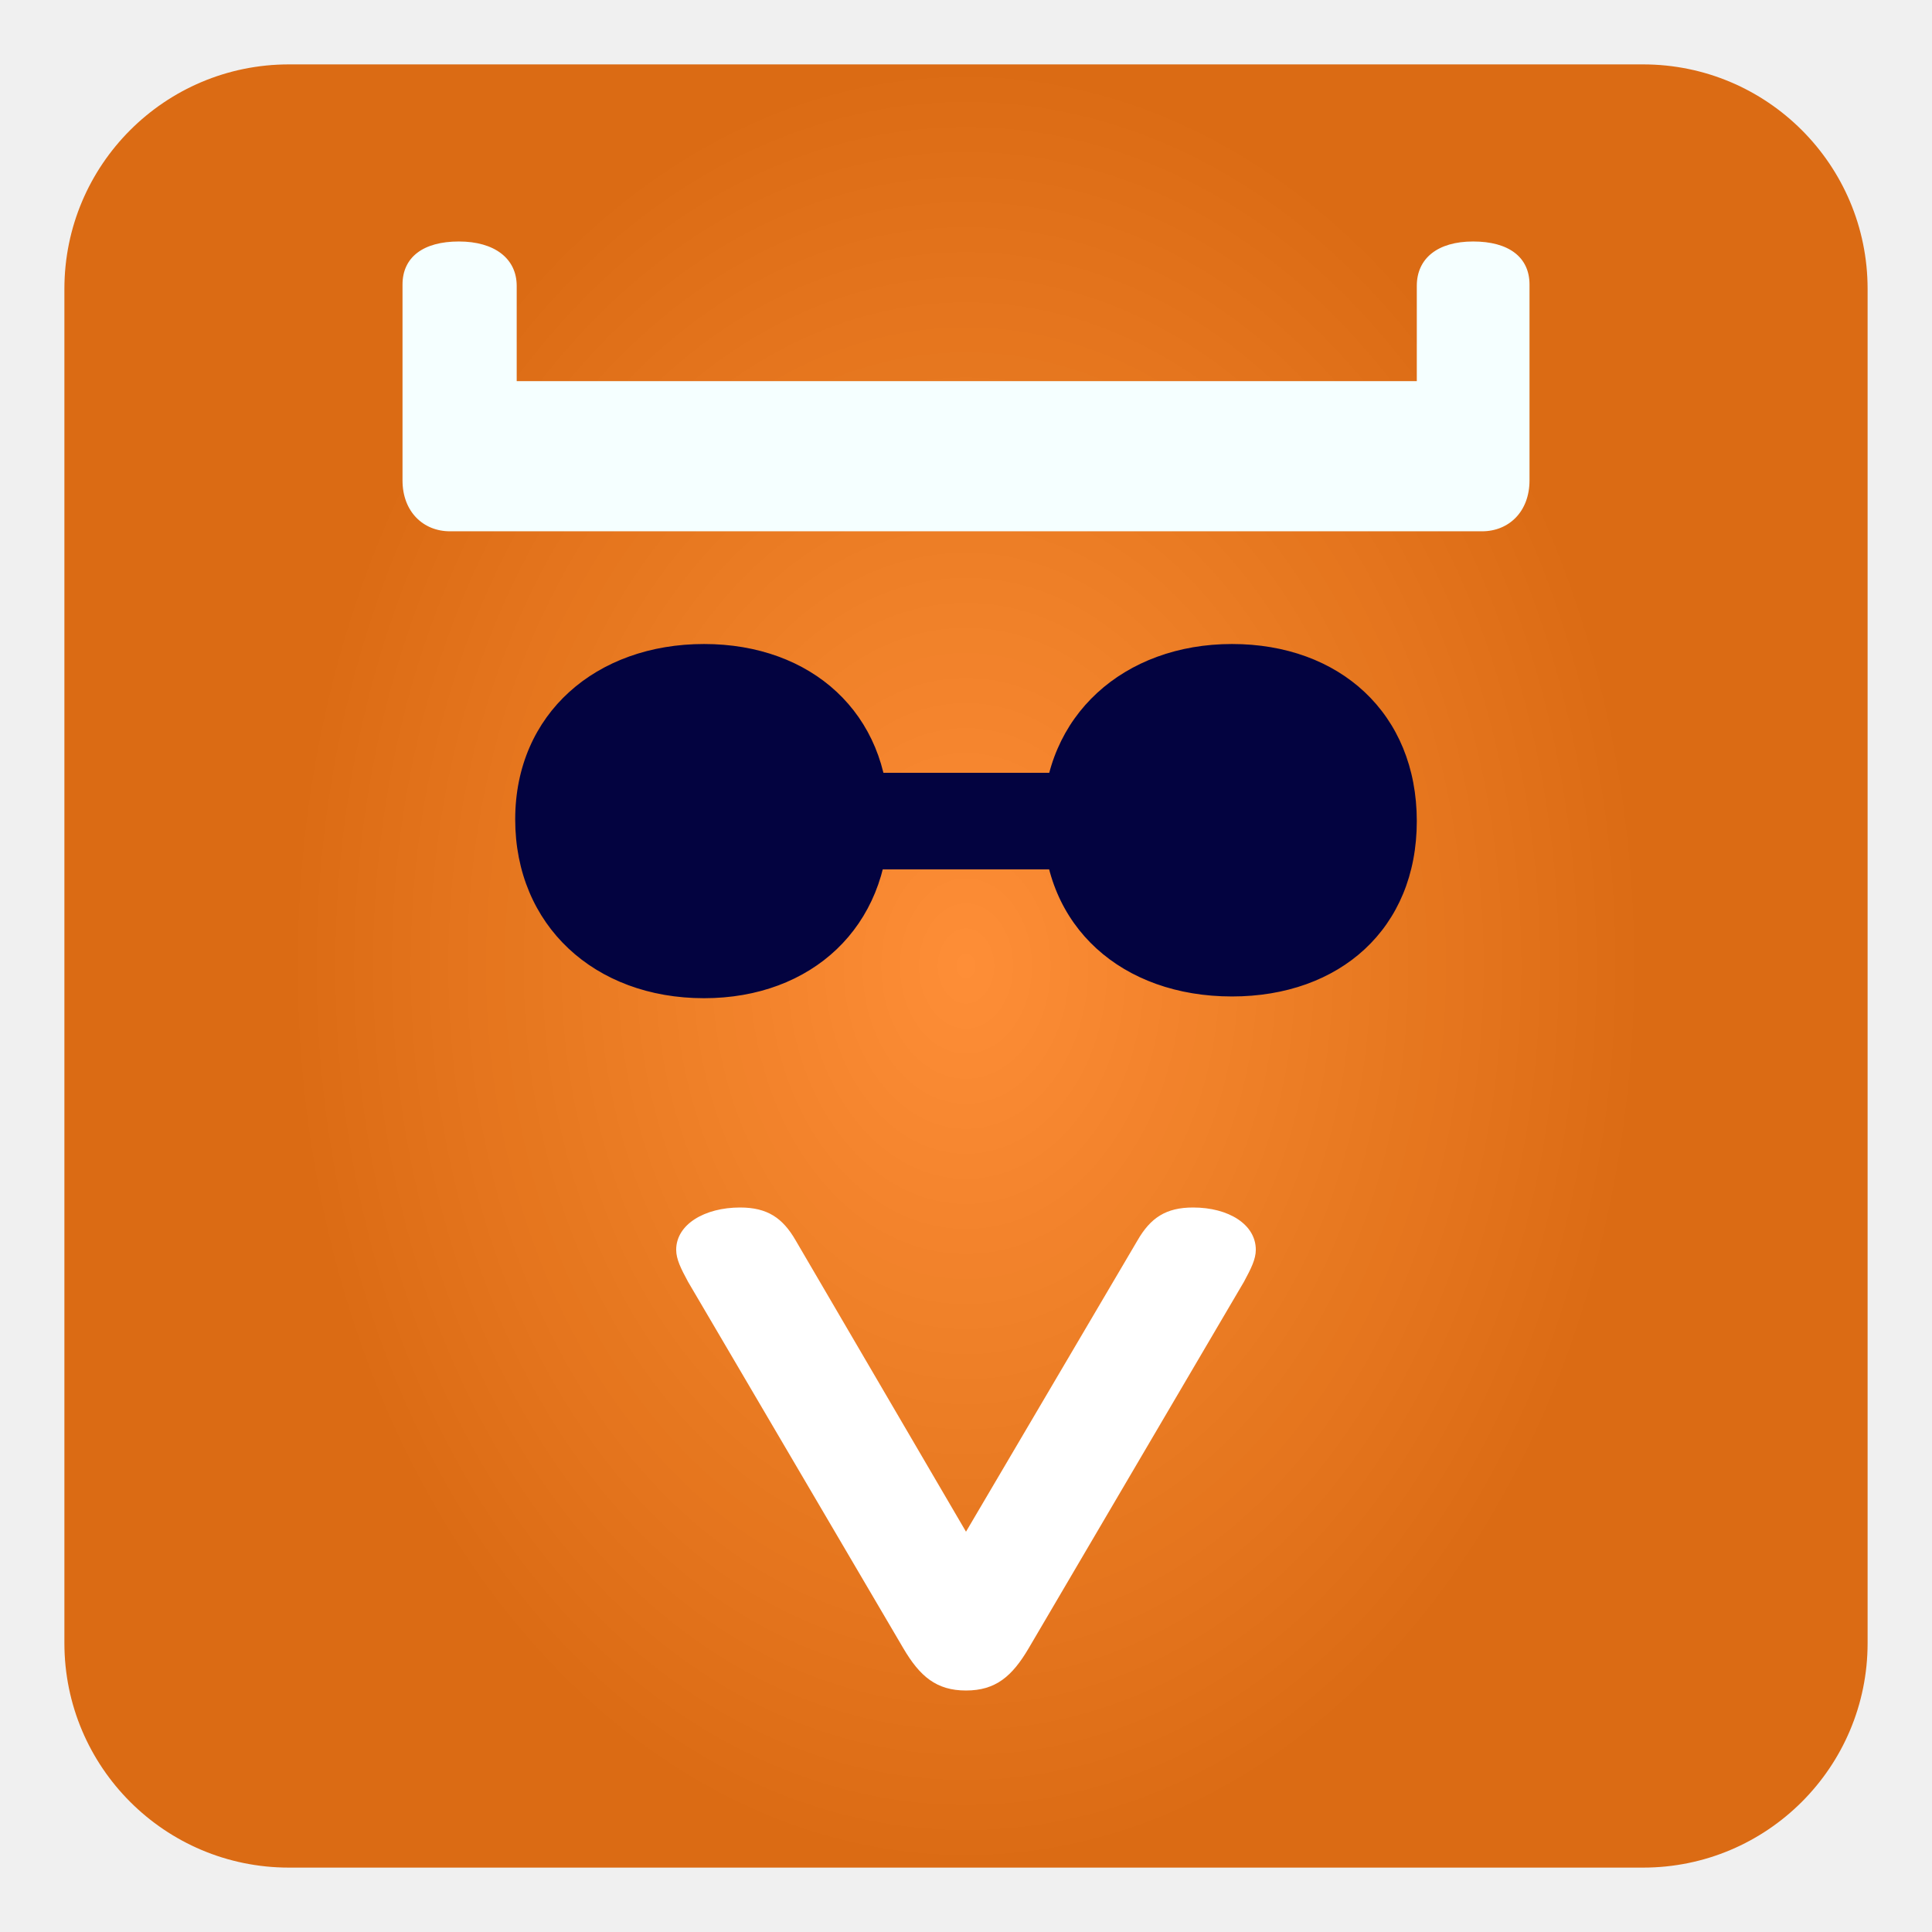
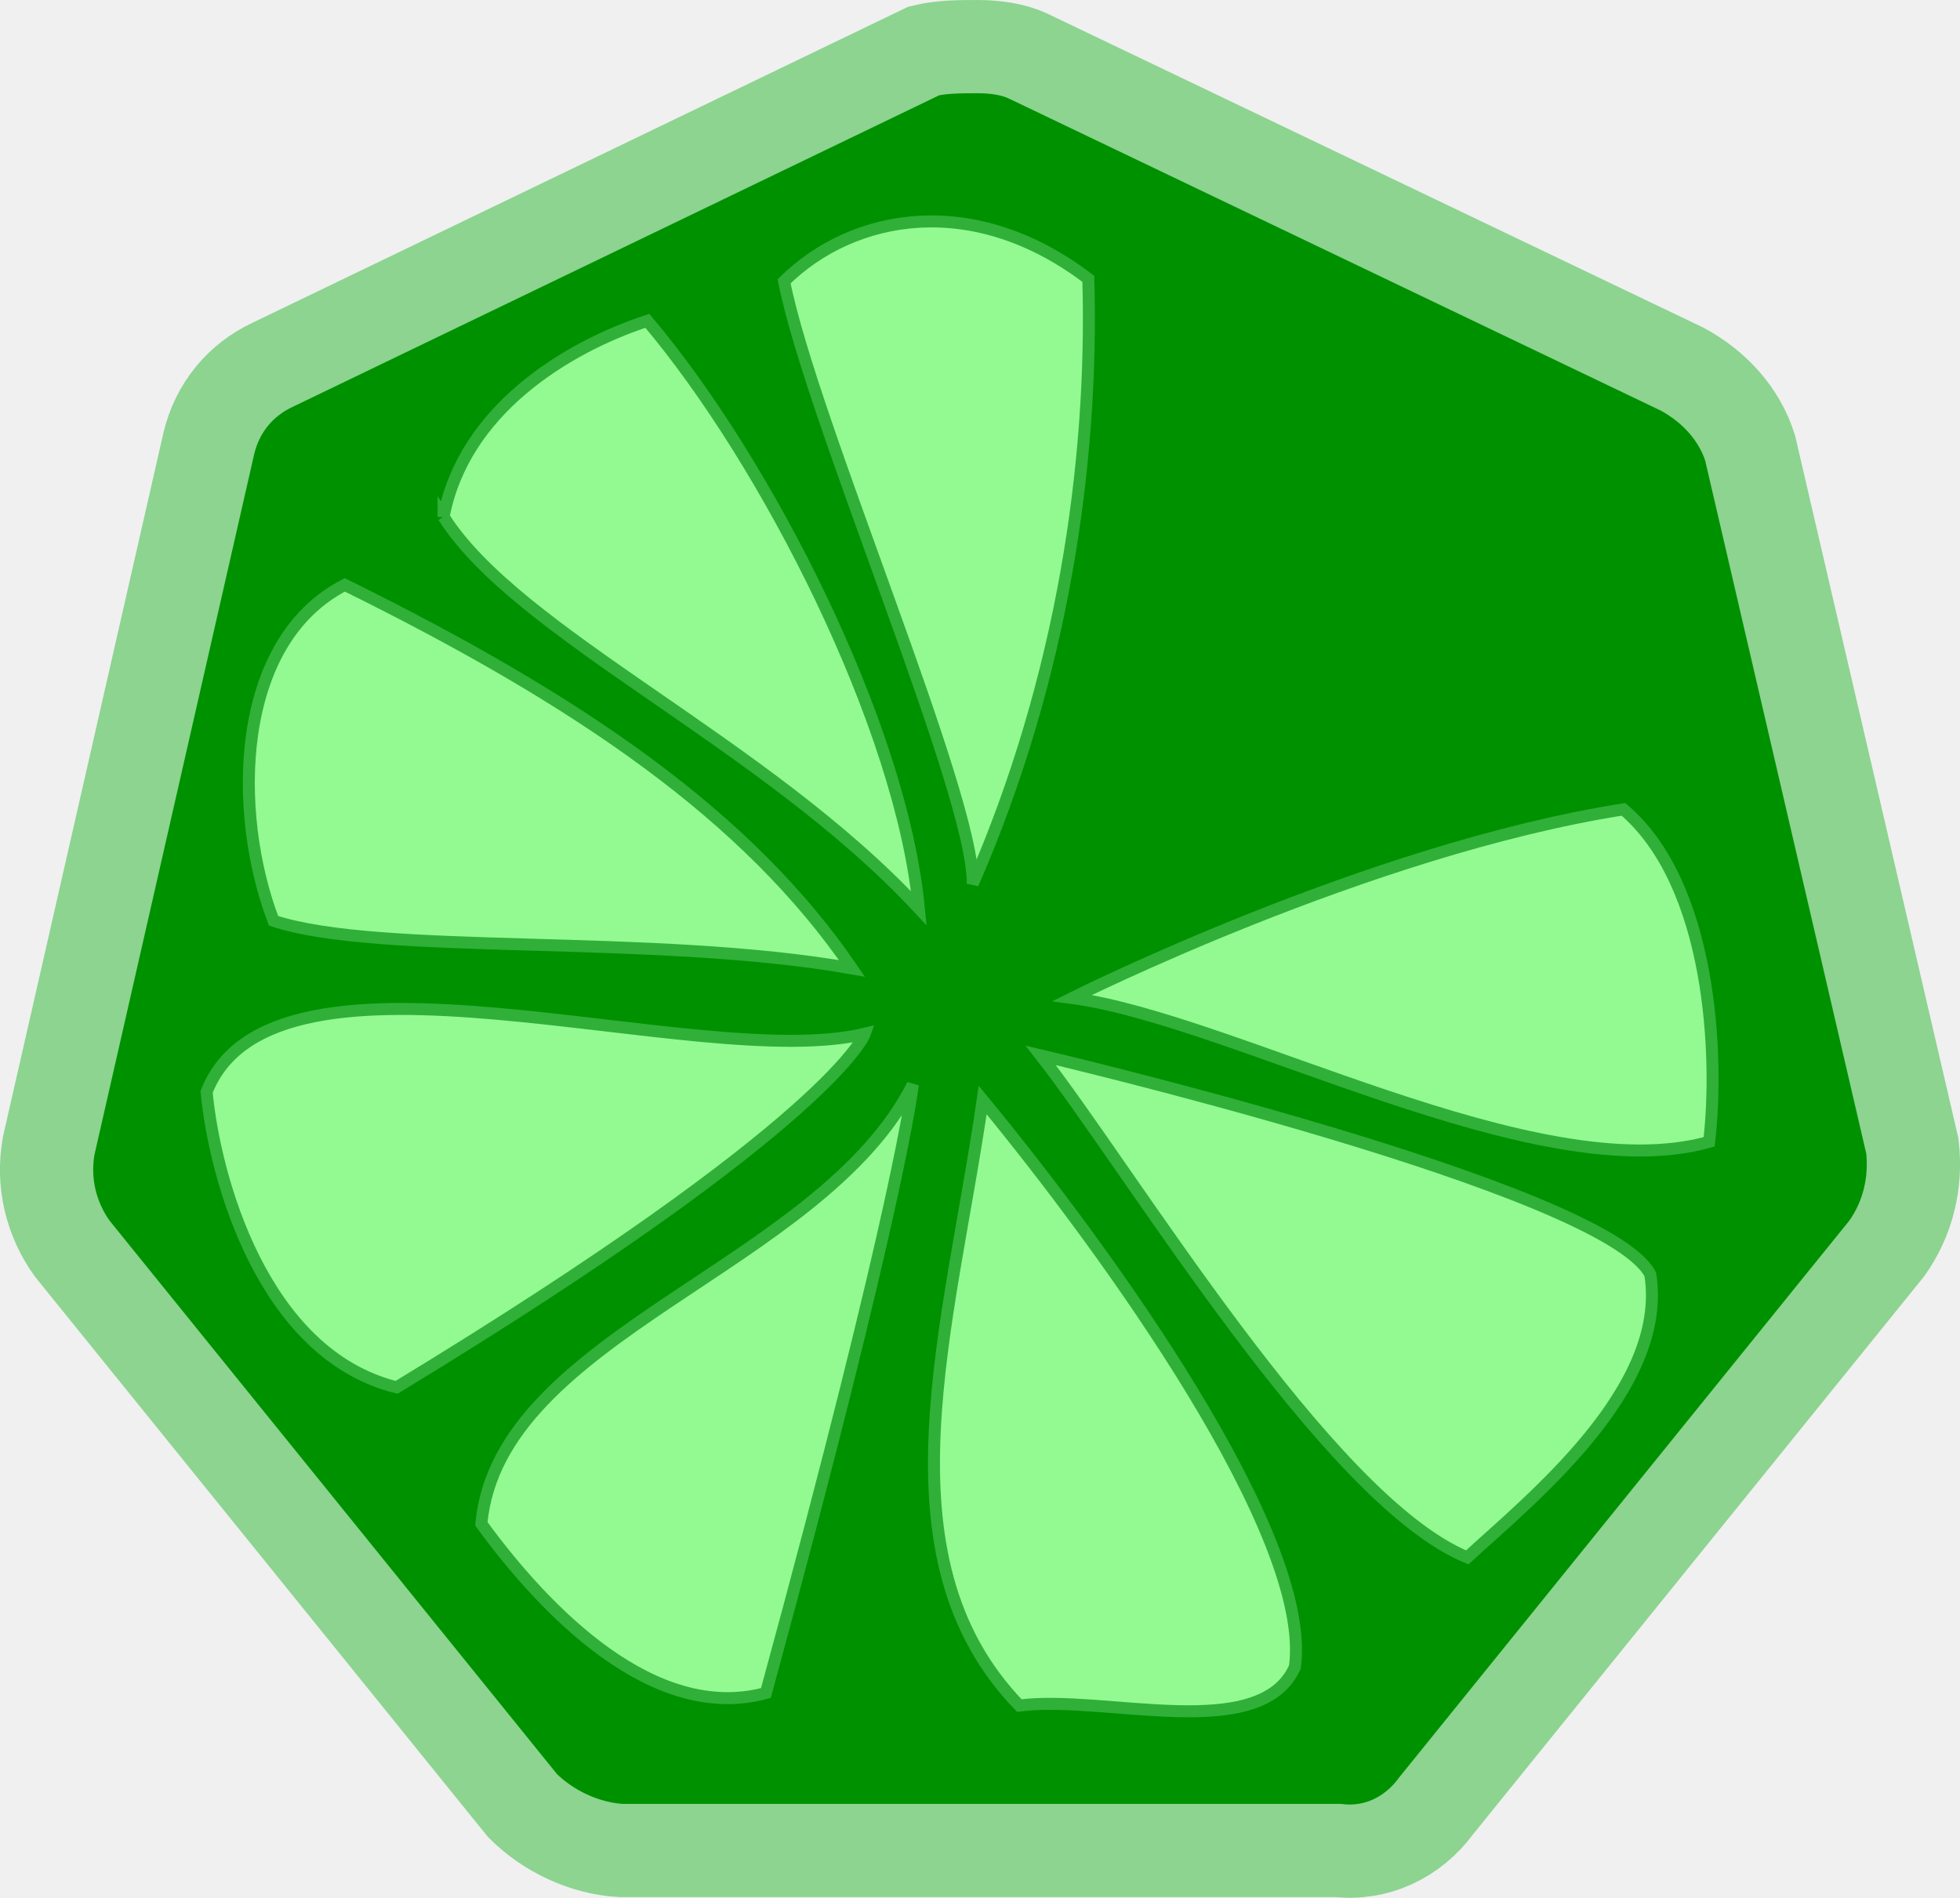
- <svg xmlns="http://www.w3.org/2000/svg" xmlns:xlink="http://www.w3.org/1999/xlink" width="120mm" height="120mm" viewBox="0 0 120 120" version="1.1" id="svg8">
-   <defs id="defs2">
-     <linearGradient id="linearGradient4549-7">
-       <stop style="stop-color:#fe8c33;stop-opacity:1" offset="0" id="stop4545" />
-       <stop style="stop-color:#da680f;stop-opacity:1" offset="1" id="stop4547" />
-     </linearGradient>
-     <radialGradient xlink:href="#linearGradient4549-7" id="radialGradient4553" cx="50" cy="50" fx="50" fy="50" r="46" gradientUnits="userSpaceOnUse" gradientTransform="matrix(-0.9149547,0,0,-1.217391,105.7477,100.8696)" />
-   </defs>
-   <g id="layer1" transform="translate(0,-177)">
-     <g id="layer2" transform="translate(0,197)">
-       <rect style="opacity:0.98;fill:url(#radialGradient4553);fill-opacity:1;stroke:none;stroke-width:6.09;stroke-linejoin:round;stroke-miterlimit:4;stroke-dasharray:none;stroke-opacity:1;paint-order:stroke fill markers" id="rect844" width="112" height="112" x="4" y="-16" ry="13.944" />
-       <g aria-label="-" transform="scale(1.035022,0.9661635)" style="font-style:normal;font-variant:normal;font-weight:normal;font-stretch:normal;font-size:50.352px;line-height:1.25;font-family:Meera;-inkscape-font-specification:Meera;letter-spacing:0px;word-spacing:0px;fill:#030340;fill-opacity:1;stroke:none;stroke-width:0.262" id="text834">
-         <path d="M 46.585,35.191 H 69.243 c 0.671,0 1.287,-0.671 1.287,-1.511 v -3.413 c 0,-0.839 -0.448,-1.287 -1.287,-1.287 H 46.585 c -0.671,0 -1.175,0.504 -1.175,1.287 v 3.413 c 0,0.951 0.504,1.511 1.175,1.511 z" style="font-style:normal;font-variant:normal;font-weight:bold;font-stretch:normal;font-size:55.947px;font-family:'Courier 10 Pitch';-inkscape-font-specification:'Courier 10 Pitch Bold';fill:#030340;fill-opacity:1;stroke-width:0.262" id="path870" />
-       </g>
-     </g>
-     <g aria-label="]" transform="matrix(0,0.9382478,-1.065816,0,0,0)" style="font-style:normal;font-variant:normal;font-weight:bold;font-stretch:normal;font-size:86.418px;line-height:1.25;font-family:'Courier 10 Pitch';-inkscape-font-specification:'Courier 10 Pitch Bold';letter-spacing:0px;word-spacing:0px;fill:#f5ffff;fill-opacity:1;stroke:none;stroke-width:0.45" id="text817">
-       <path d="m 220.451,-89.134 h -12.963 c -1.815,0 -2.852,1.21 -2.852,3.284 0,2.074 1.123,3.284 2.938,3.284 h 6.308 v 52.455 h -6.308 c -1.815,0 -2.938,1.296 -2.938,3.37 0,2.074 1.037,3.284 2.852,3.284 h 12.963 c 2.074,0 3.37,-1.21 3.37,-2.765 v -60.147 c 0,-1.556 -1.296,-2.765 -3.37,-2.765 z" style="font-style:normal;font-variant:normal;font-weight:bold;font-stretch:normal;font-family:'Courier 10 Pitch';-inkscape-font-specification:'Courier 10 Pitch Bold';fill:#f5ffff;fill-opacity:1;stroke-width:0.45" id="path864" />
-     </g>
-     <g aria-label=":" transform="matrix(0,0.9246848,-1.08145,0,0,0)" style="font-style:normal;font-variant:normal;font-weight:normal;font-stretch:normal;font-size:116.627px;line-height:1.25;font-family:Meera;-inkscape-font-specification:Meera;letter-spacing:0px;word-spacing:0px;fill:#030340;fill-opacity:1;stroke:none;stroke-width:0.607" id="text817-3">
-       <path d="m 234.675,-40.436 c 0,6.181 4.665,10.846 11.779,10.846 7.114,0 12.013,-4.548 12.013,-10.846 0,-6.181 -4.782,-10.613 -12.013,-10.613 -7.114,0 -11.779,4.432 -11.779,10.613 z m 0,-30.323 c 0,6.181 4.782,10.846 11.896,10.846 7.114,0 11.779,-4.548 11.779,-10.846 0,-6.181 -4.548,-10.613 -11.779,-10.613 -7.231,0 -11.896,4.432 -11.896,10.613 z" style="font-style:normal;font-variant:normal;font-weight:bold;font-stretch:normal;font-family:'Courier 10 Pitch';-inkscape-font-specification:'Courier 10 Pitch Bold';fill:#030340;fill-opacity:1;stroke-width:0.607" id="path867" />
-     </g>
-     <g aria-label="&gt;" transform="matrix(0,0.891304,-1.121952,0,0,0)" style="font-style:normal;font-variant:normal;font-weight:normal;font-stretch:normal;font-size:65.484px;line-height:1.25;font-family:Meera;-inkscape-font-specification:Meera;letter-spacing:0px;word-spacing:0px;fill:#ffffff;fill-opacity:1;stroke:none;stroke-width:0.341" id="text817-32">
-       <path d="m 285.024,-62.973 20.3,9.495 -20.3,9.43 c -1.572,0.72 -2.292,1.572 -2.292,3.078 0,1.965 1.179,3.536 2.947,3.536 0.655,0 1.31,-0.262 2.226,-0.655 l 25.539,-11.918 c 1.965,-0.917 2.947,-1.834 2.947,-3.471 0,-1.637 -0.982,-2.554 -2.947,-3.471 l -25.539,-11.918 c -0.917,-0.393 -1.572,-0.655 -2.226,-0.655 -1.768,0 -2.947,1.506 -2.947,3.471 0,1.506 0.72,2.357 2.292,3.078 z" style="font-style:normal;font-variant:normal;font-weight:bold;font-stretch:normal;font-family:'Courier 10 Pitch';-inkscape-font-specification:'Courier 10 Pitch Bold';fill:#ffffff;fill-opacity:1;stroke-width:0.341" id="path873" />
+ <svg xmlns="http://www.w3.org/2000/svg" width="49.07mm" height="47.512mm" viewBox="0 0 49.07 47.512" version="1.1" id="svg8">
+   <defs id="defs2" />
+   <g id="layer1" transform="translate(-37.23025,-97.64081)">
+     <g id="g874" transform="matrix(0.5344693,0,0,0.5344693,39.33164,98.27367)">
+       <path style="fill:#009100;fill-opacity:1;stroke:#8cd490;stroke-width:4.367;stroke-miterlimit:4;stroke-dasharray:none;stroke-opacity:1" id="path10349" d="m 78.047,19.8 c -0.5,-1.6 -1.7,-2.9 -3.2,-3.7 l -30.5,-14.6 c -0.8,-0.4 -1.7,-0.5 -2.5,-0.5 -0.8,0 -1.7,0 -2.5,0.2 L 8.847,15.9 c -1.5,0.7 -2.6,2 -3,3.7 l -7.5,32.9 c -0.3,1.7 0.1,3.4 1.1,4.8 l 21.1,26.1 c 1.2,1.2 2.9,2 4.6,2.1 h 33.6 c 1.8,0.2 3.5,-0.6 4.6,-2.1 l 21.1,-26.1 c 1,-1.4 1.4,-3.1 1.2,-4.8 z" />
+       <path style="fill:#92fa91;fill-opacity:1;stroke:#30b039;stroke-width:0.561;stroke-linecap:butt;stroke-linejoin:miter;stroke-miterlimit:4;stroke-dasharray:none;stroke-opacity:1" d="m 32.798,11.993 c 1.28,6.503 8.906,24.02 8.836,28.225 4.207,-9.634 5.663,-19.731 5.413,-28.339 C 41.7,7.8 36.054,8.785 32.798,11.993 Z" id="path895" />
+       <path style="fill:#92fa91;fill-opacity:1;stroke:#30b039;stroke-width:0.561;stroke-linecap:butt;stroke-linejoin:miter;stroke-miterlimit:4;stroke-dasharray:none;stroke-opacity:1" d="m 8.882,41.949 c 4.957,1.642 17.769,0.585 27.093,2.23 C 31.123,37.082 23.286,31.673 12.22,26.214 7.042,28.884 6.949,36.883 8.882,41.949 Z" id="path895-3" />
+       <path style="fill:#92fa91;fill-opacity:1;stroke:#30b039;stroke-width:0.561;stroke-linecap:butt;stroke-linejoin:miter;stroke-miterlimit:4;stroke-dasharray:none;stroke-opacity:1" d="M 14.645,63.804 C 35.175,51.326 36.577,47.241 36.577,47.241 28.663,49.134 8.882,41.949 5.746,49.965 6.123,53.959 8.366,62.243 14.645,63.804 Z" id="path895-3-6" />
+       <path style="fill:#92fa91;fill-opacity:1;stroke:#30b039;stroke-width:0.561;stroke-linecap:butt;stroke-linejoin:miter;stroke-miterlimit:4;stroke-dasharray:none;stroke-opacity:1" d="m 31.945,78.122 c 6.328,-23.176 6.88,-28.493 6.88,-28.493 -4.342,8.572 -19.391,11.681 -20.209,20.569 3.021,4.142 8.097,9.351 13.329,7.924 z" id="path895-3-6-7" />
+       <path style="fill:#92fa91;fill-opacity:1;stroke:#30b039;stroke-width:0.561;stroke-linecap:butt;stroke-linejoin:miter;stroke-miterlimit:4;stroke-dasharray:none;stroke-opacity:1" d="M 56.723,76.909 C 57.573,70.776 47.966,57.467 42.099,50.345 40.575,60.941 37.061,71.724 43.816,78.711 47.794,78.184 55.093,80.531 56.723,76.909 Z" id="path895-3-6-7-5" />
+       <path style="fill:#92fa91;fill-opacity:1;stroke:#30b039;stroke-width:0.561;stroke-linecap:butt;stroke-linejoin:miter;stroke-miterlimit:4;stroke-dasharray:none;stroke-opacity:1" d="M 73.371,58.513 C 71.273,54.453 44.817,48.253 44.817,48.253 c 4.197,5.357 13.447,20.83 19.98,23.516 2.954,-2.715 9.431,-7.902 8.574,-13.256 z" id="path895-3-6-7-5-3" />
+       <path style="fill:#92fa91;fill-opacity:1;stroke:#30b039;stroke-width:0.561;stroke-linecap:butt;stroke-linejoin:miter;stroke-miterlimit:4;stroke-dasharray:none;stroke-opacity:1" d="m 72.114,36.729 c -11.945,1.877 -25.821,8.837 -25.821,8.837 7.56,1.02 21.779,9.012 29.835,6.738 0.472,-3.985 0.119,-12.065 -4.014,-15.575 z" id="path895-3-6-7-5-3-5" />
+       <path style="fill:#92fa91;fill-opacity:1;stroke:#30b039;stroke-width:0.561;stroke-linecap:butt;stroke-linejoin:miter;stroke-miterlimit:4;stroke-dasharray:none;stroke-opacity:1" d="m 16.847,23.024 c 3.497,5.521 15.037,10.558 22.263,18.34 -0.822,-8.58 -7.157,-20.944 -12.719,-27.519 -3.813,1.251 -8.602,4.202 -9.544,9.18 z" id="path895-6" />
    </g>
  </g>
</svg>
